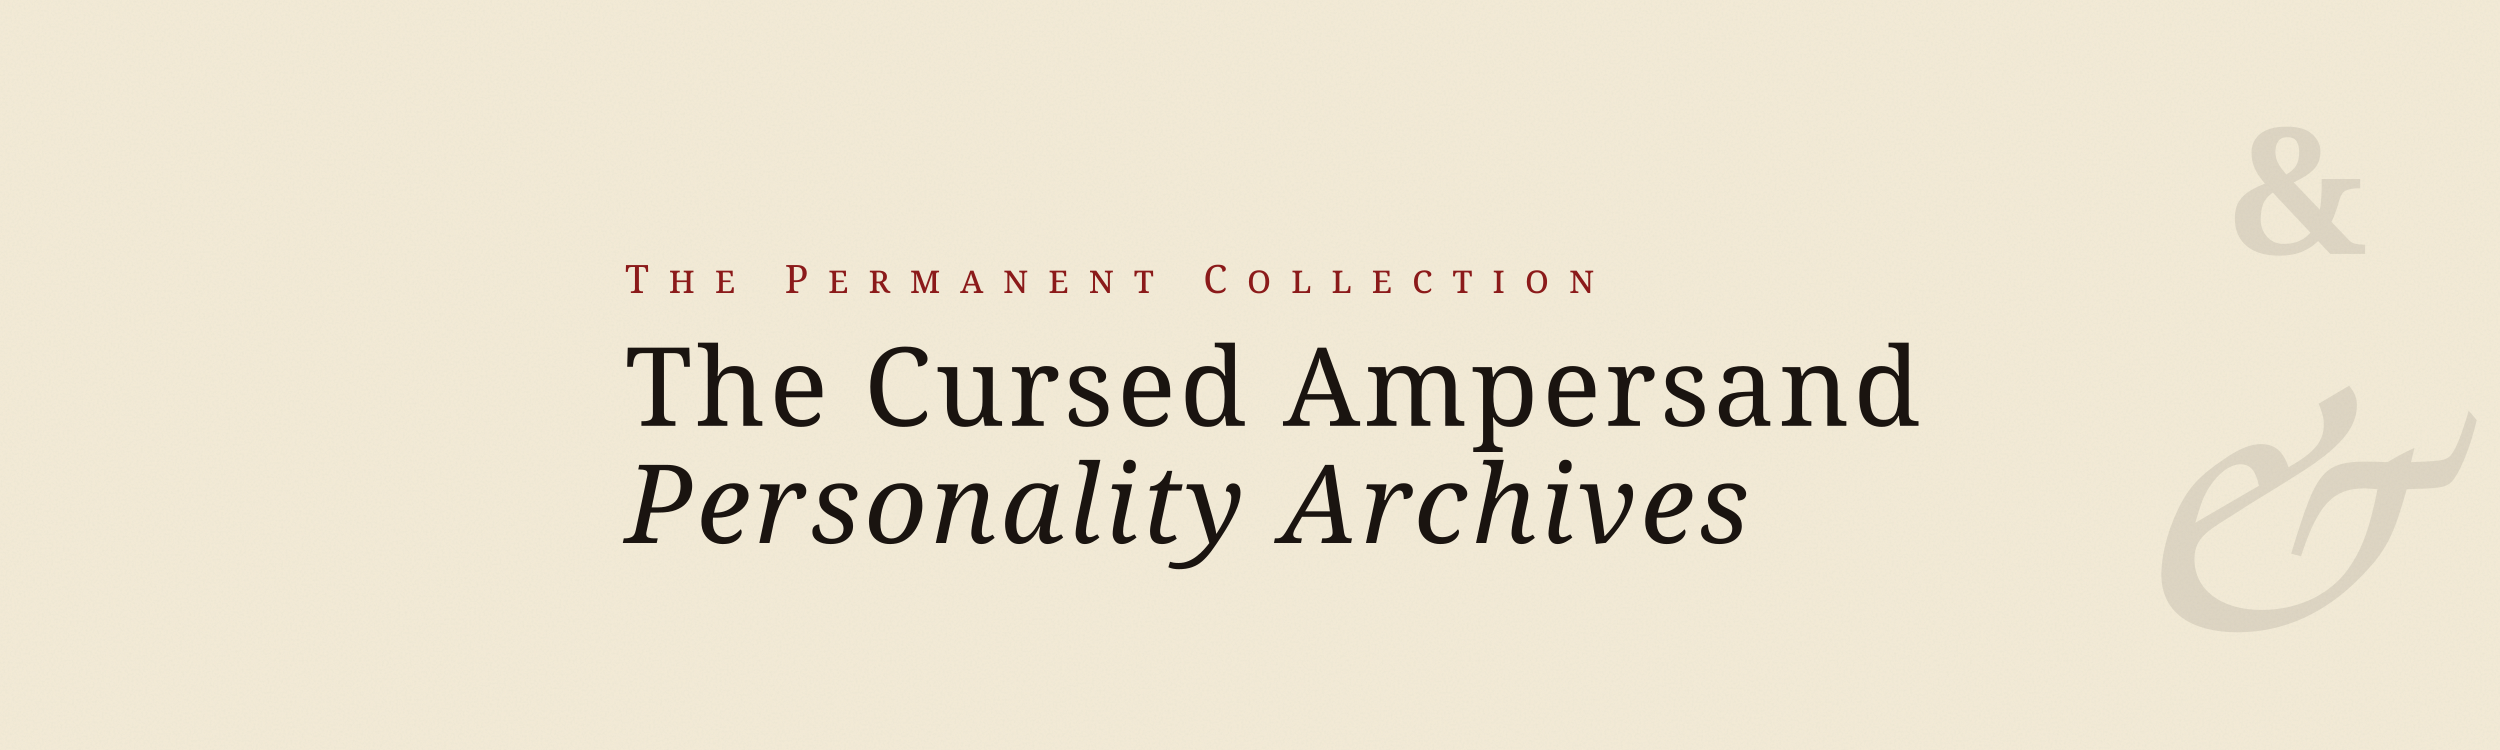
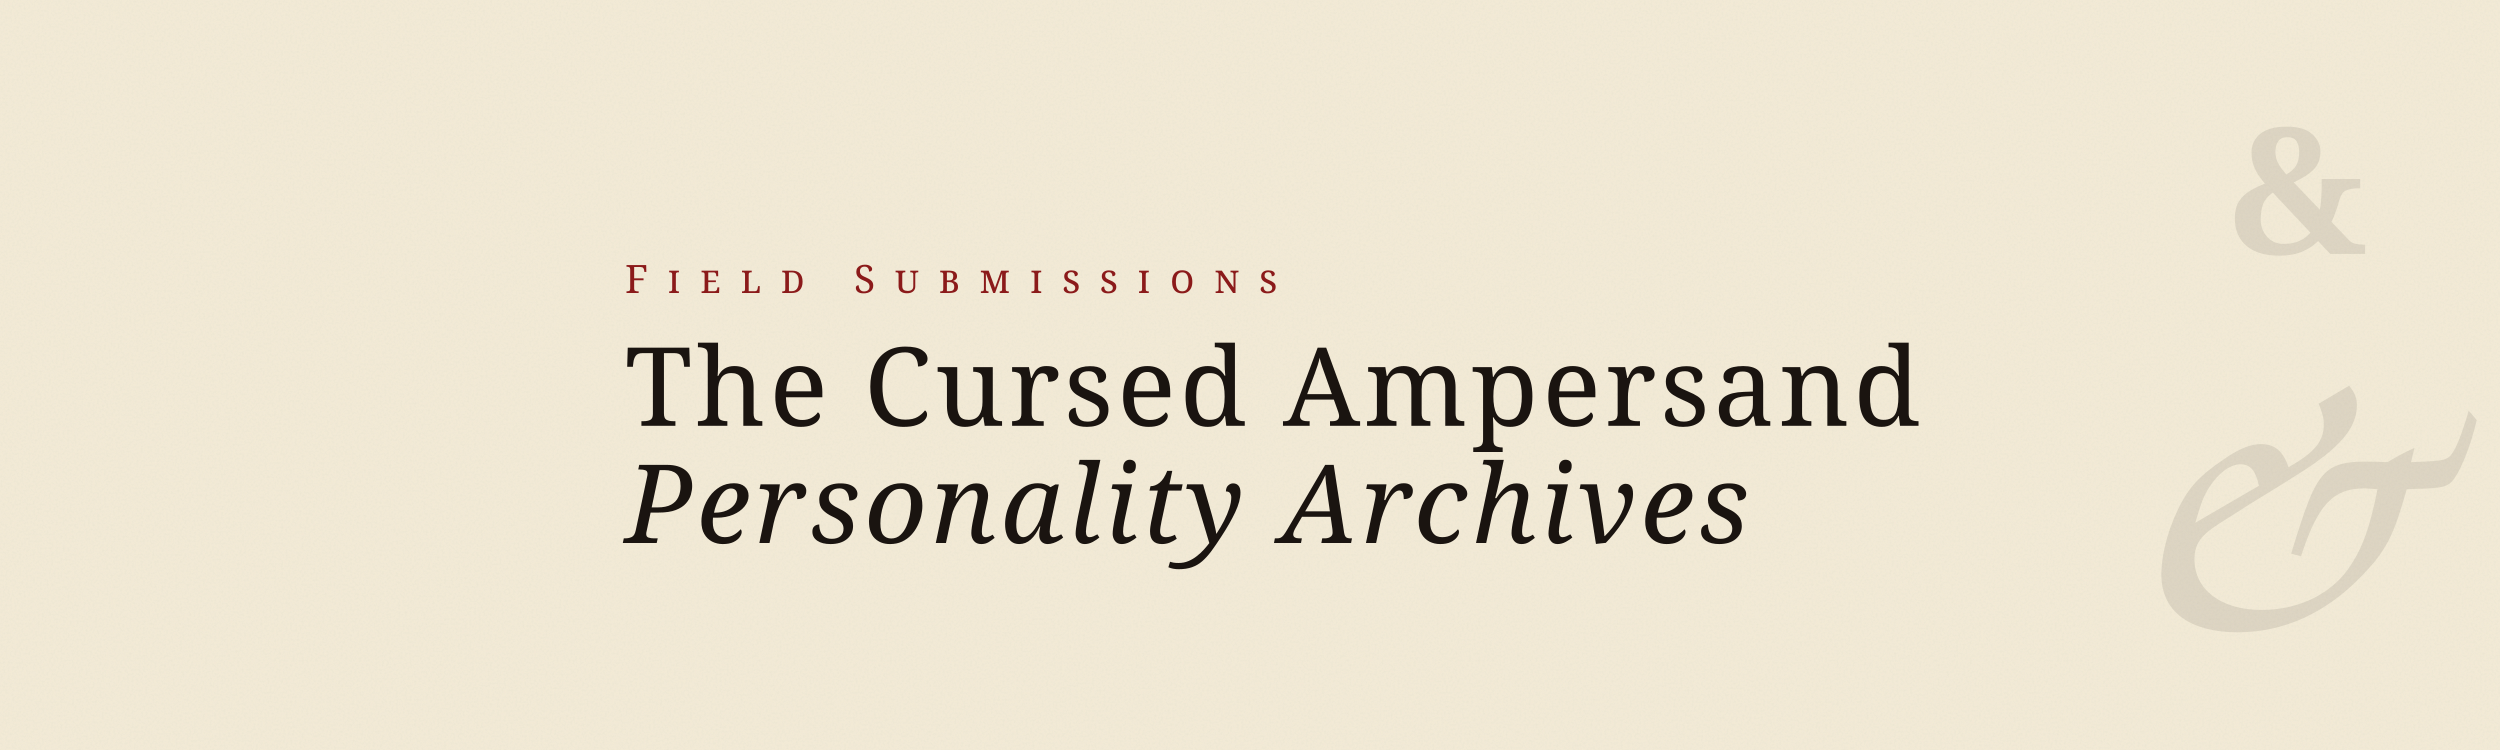
<svg xmlns="http://www.w3.org/2000/svg" viewBox="0 0 1280 384" width="1280" height="384">
  <defs>
    <filter id="grain-m" x="0" y="0" width="100%" height="100%">
      <feTurbulence type="fractalNoise" baseFrequency="0.85" numOctaves="2" stitchTiles="stitch" />
      <feColorMatrix values="0 0 0 0 0.1 0 0 0 0 0.08 0 0 0 0 0.06 0 0 0 0.07 0" />
    </filter>
  </defs>
  <rect width="1280" height="384" fill="#f4ecd8" />
  <rect width="1280" height="384" filter="url(#grain-m)" opacity="0.6" />
  <g opacity="0.1" fill="#1a1410">
    <text x="1080" y="320" font-family="'Brush Script MT', 'Snell Roundhand', cursive" font-size="220">&amp;</text>
    <text x="1140" y="130" font-family="'Bodoni 72', Didot, Georgia, serif" font-size="90" font-weight="700">&amp;</text>
  </g>
  <g transform="translate(320,0)">
-     <text x="0" y="150" font-family="Didot, 'Bodoni 72', 'Playfair Display', Georgia, serif" font-size="20" font-variant="small-caps" letter-spacing="10" fill="#8b1a1a">The Permanent Collection</text>
+     <text x="0" y="150" font-family="Didot, 'Bodoni 72', 'Playfair Display', Georgia, serif" font-size="20" font-variant="small-caps" letter-spacing="10" fill="#8b1a1a">Field Submissions</text>
    <text x="0" y="218" font-family="Didot, 'Bodoni 72', 'Playfair Display', Georgia, serif" font-size="56" font-weight="400" fill="#1a1410" letter-spacing="2">The Cursed Ampersand</text>
    <text x="0" y="278" font-family="Didot, 'Bodoni 72', 'Playfair Display', Georgia, serif" font-size="56" font-style="italic" font-weight="400" fill="#1a1410" letter-spacing="2">Personality Archives</text>
  </g>
</svg>
